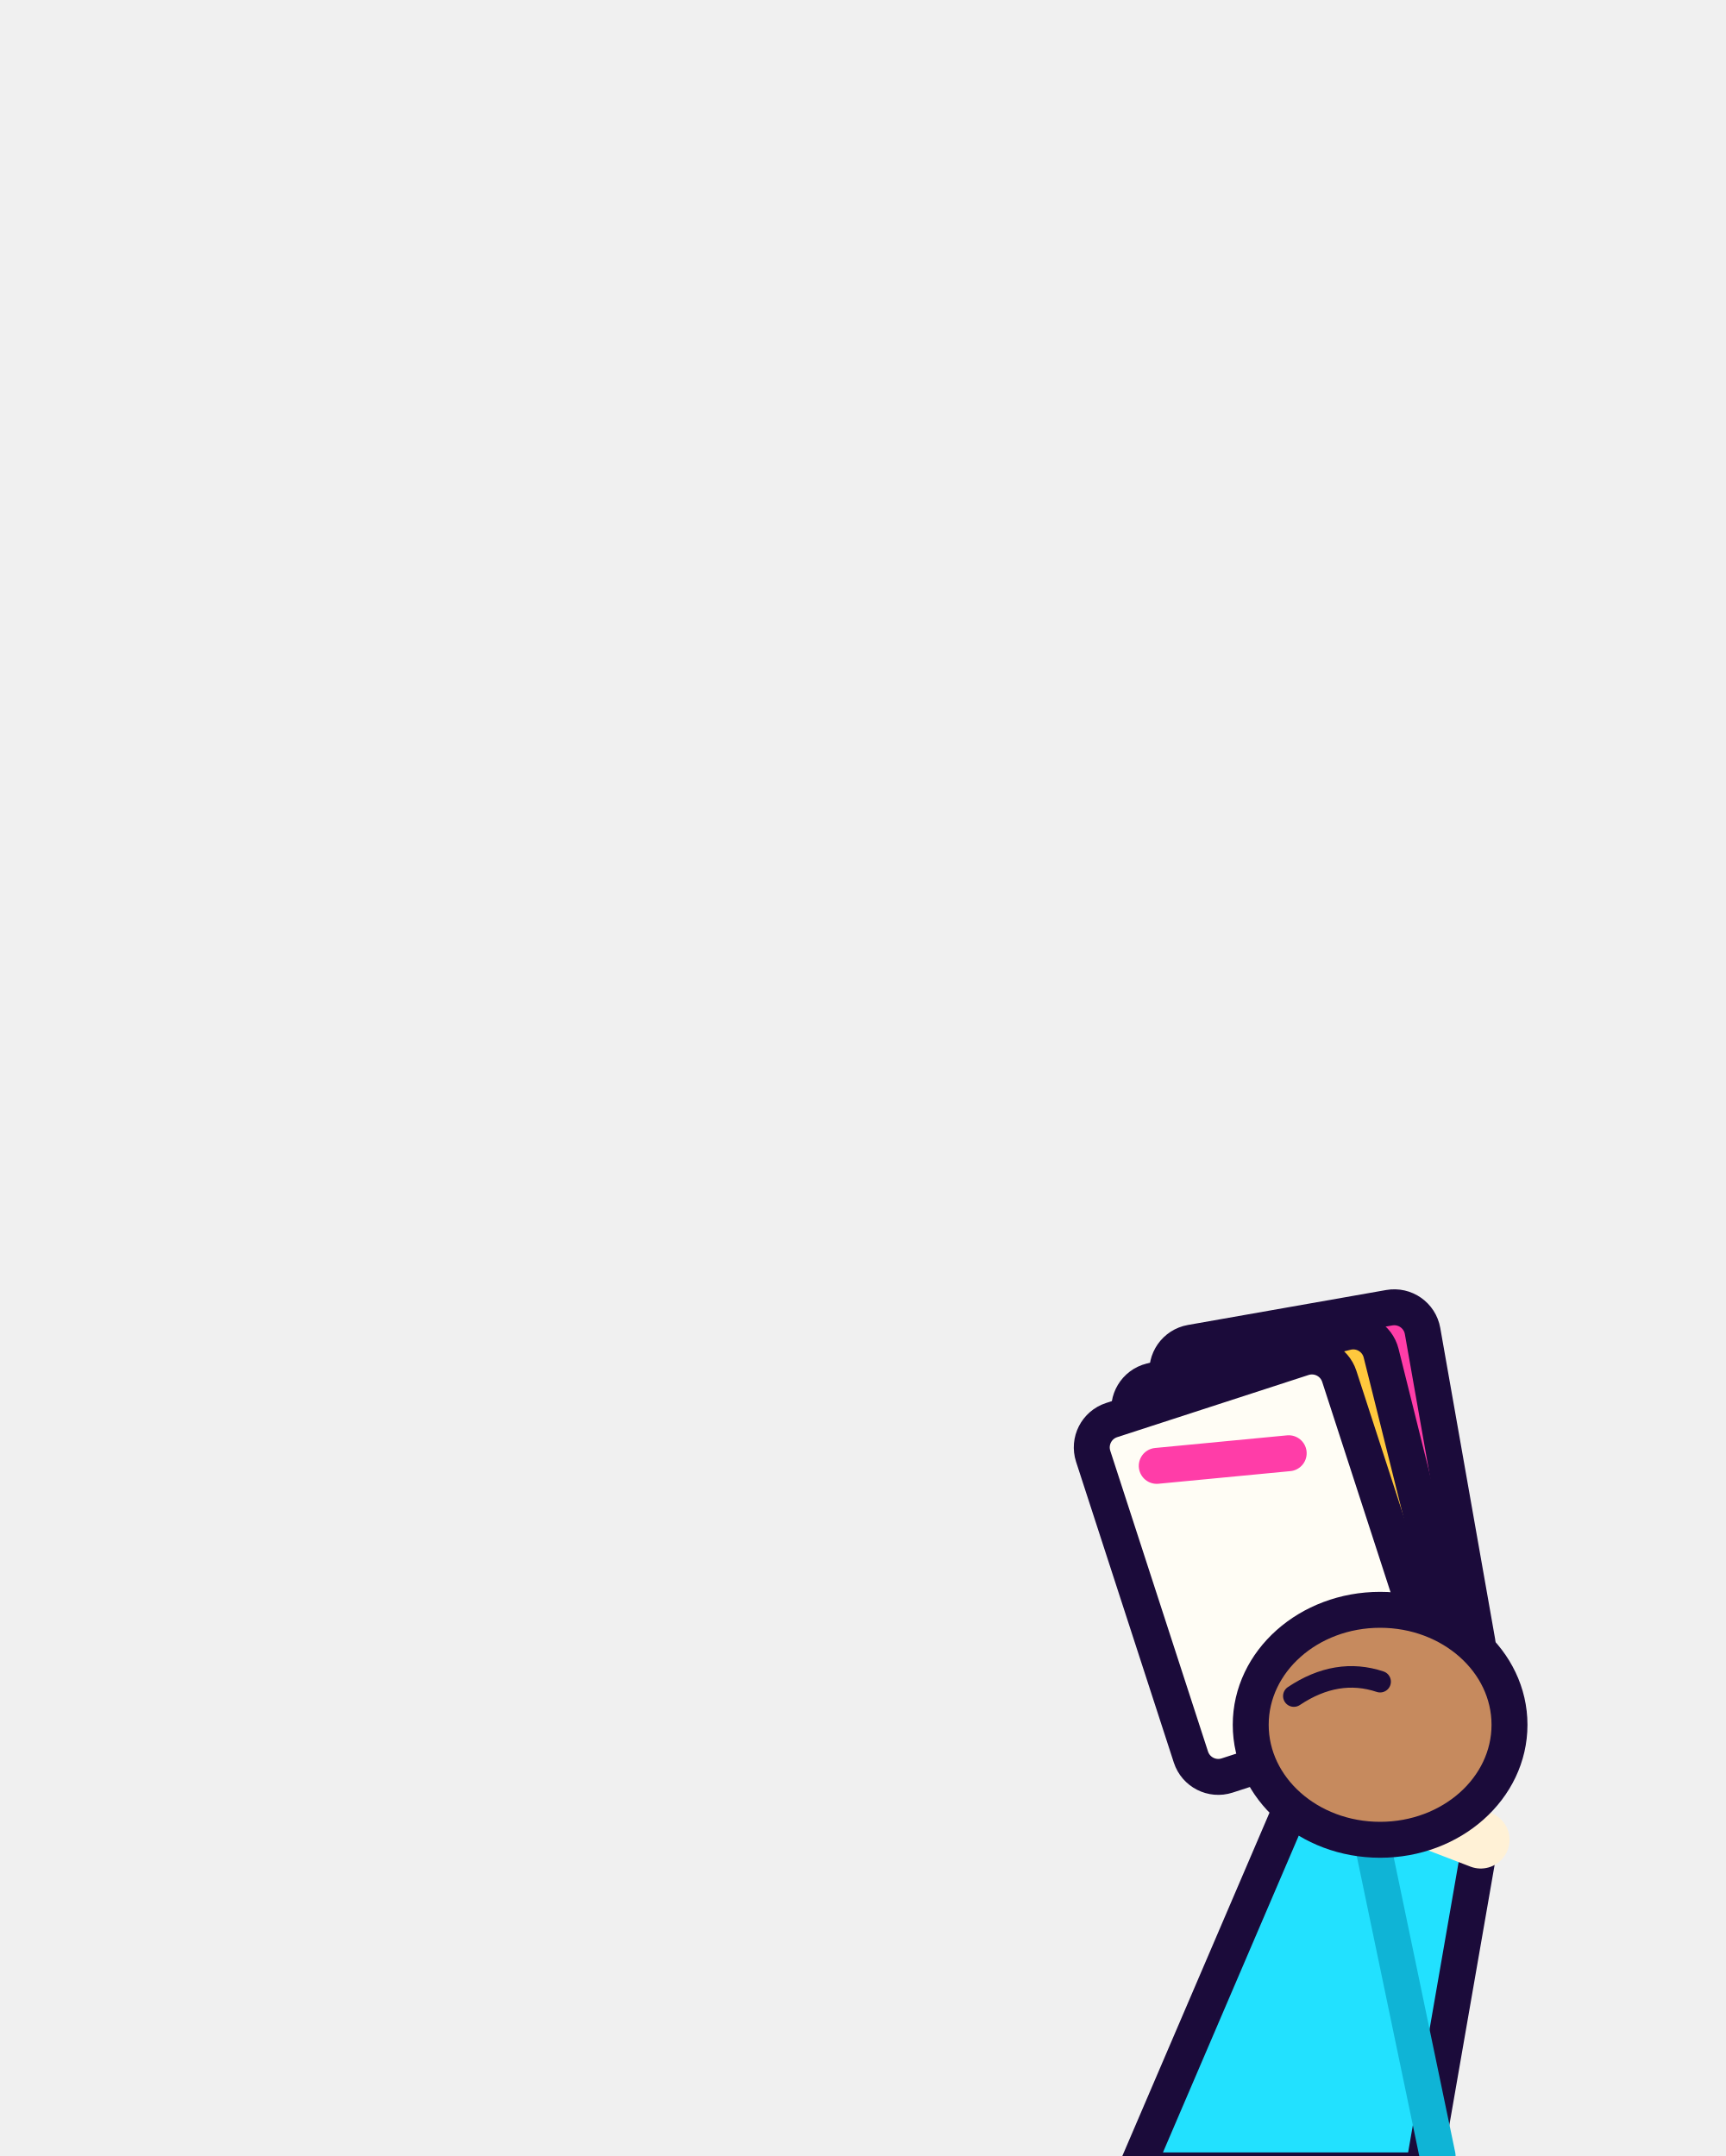
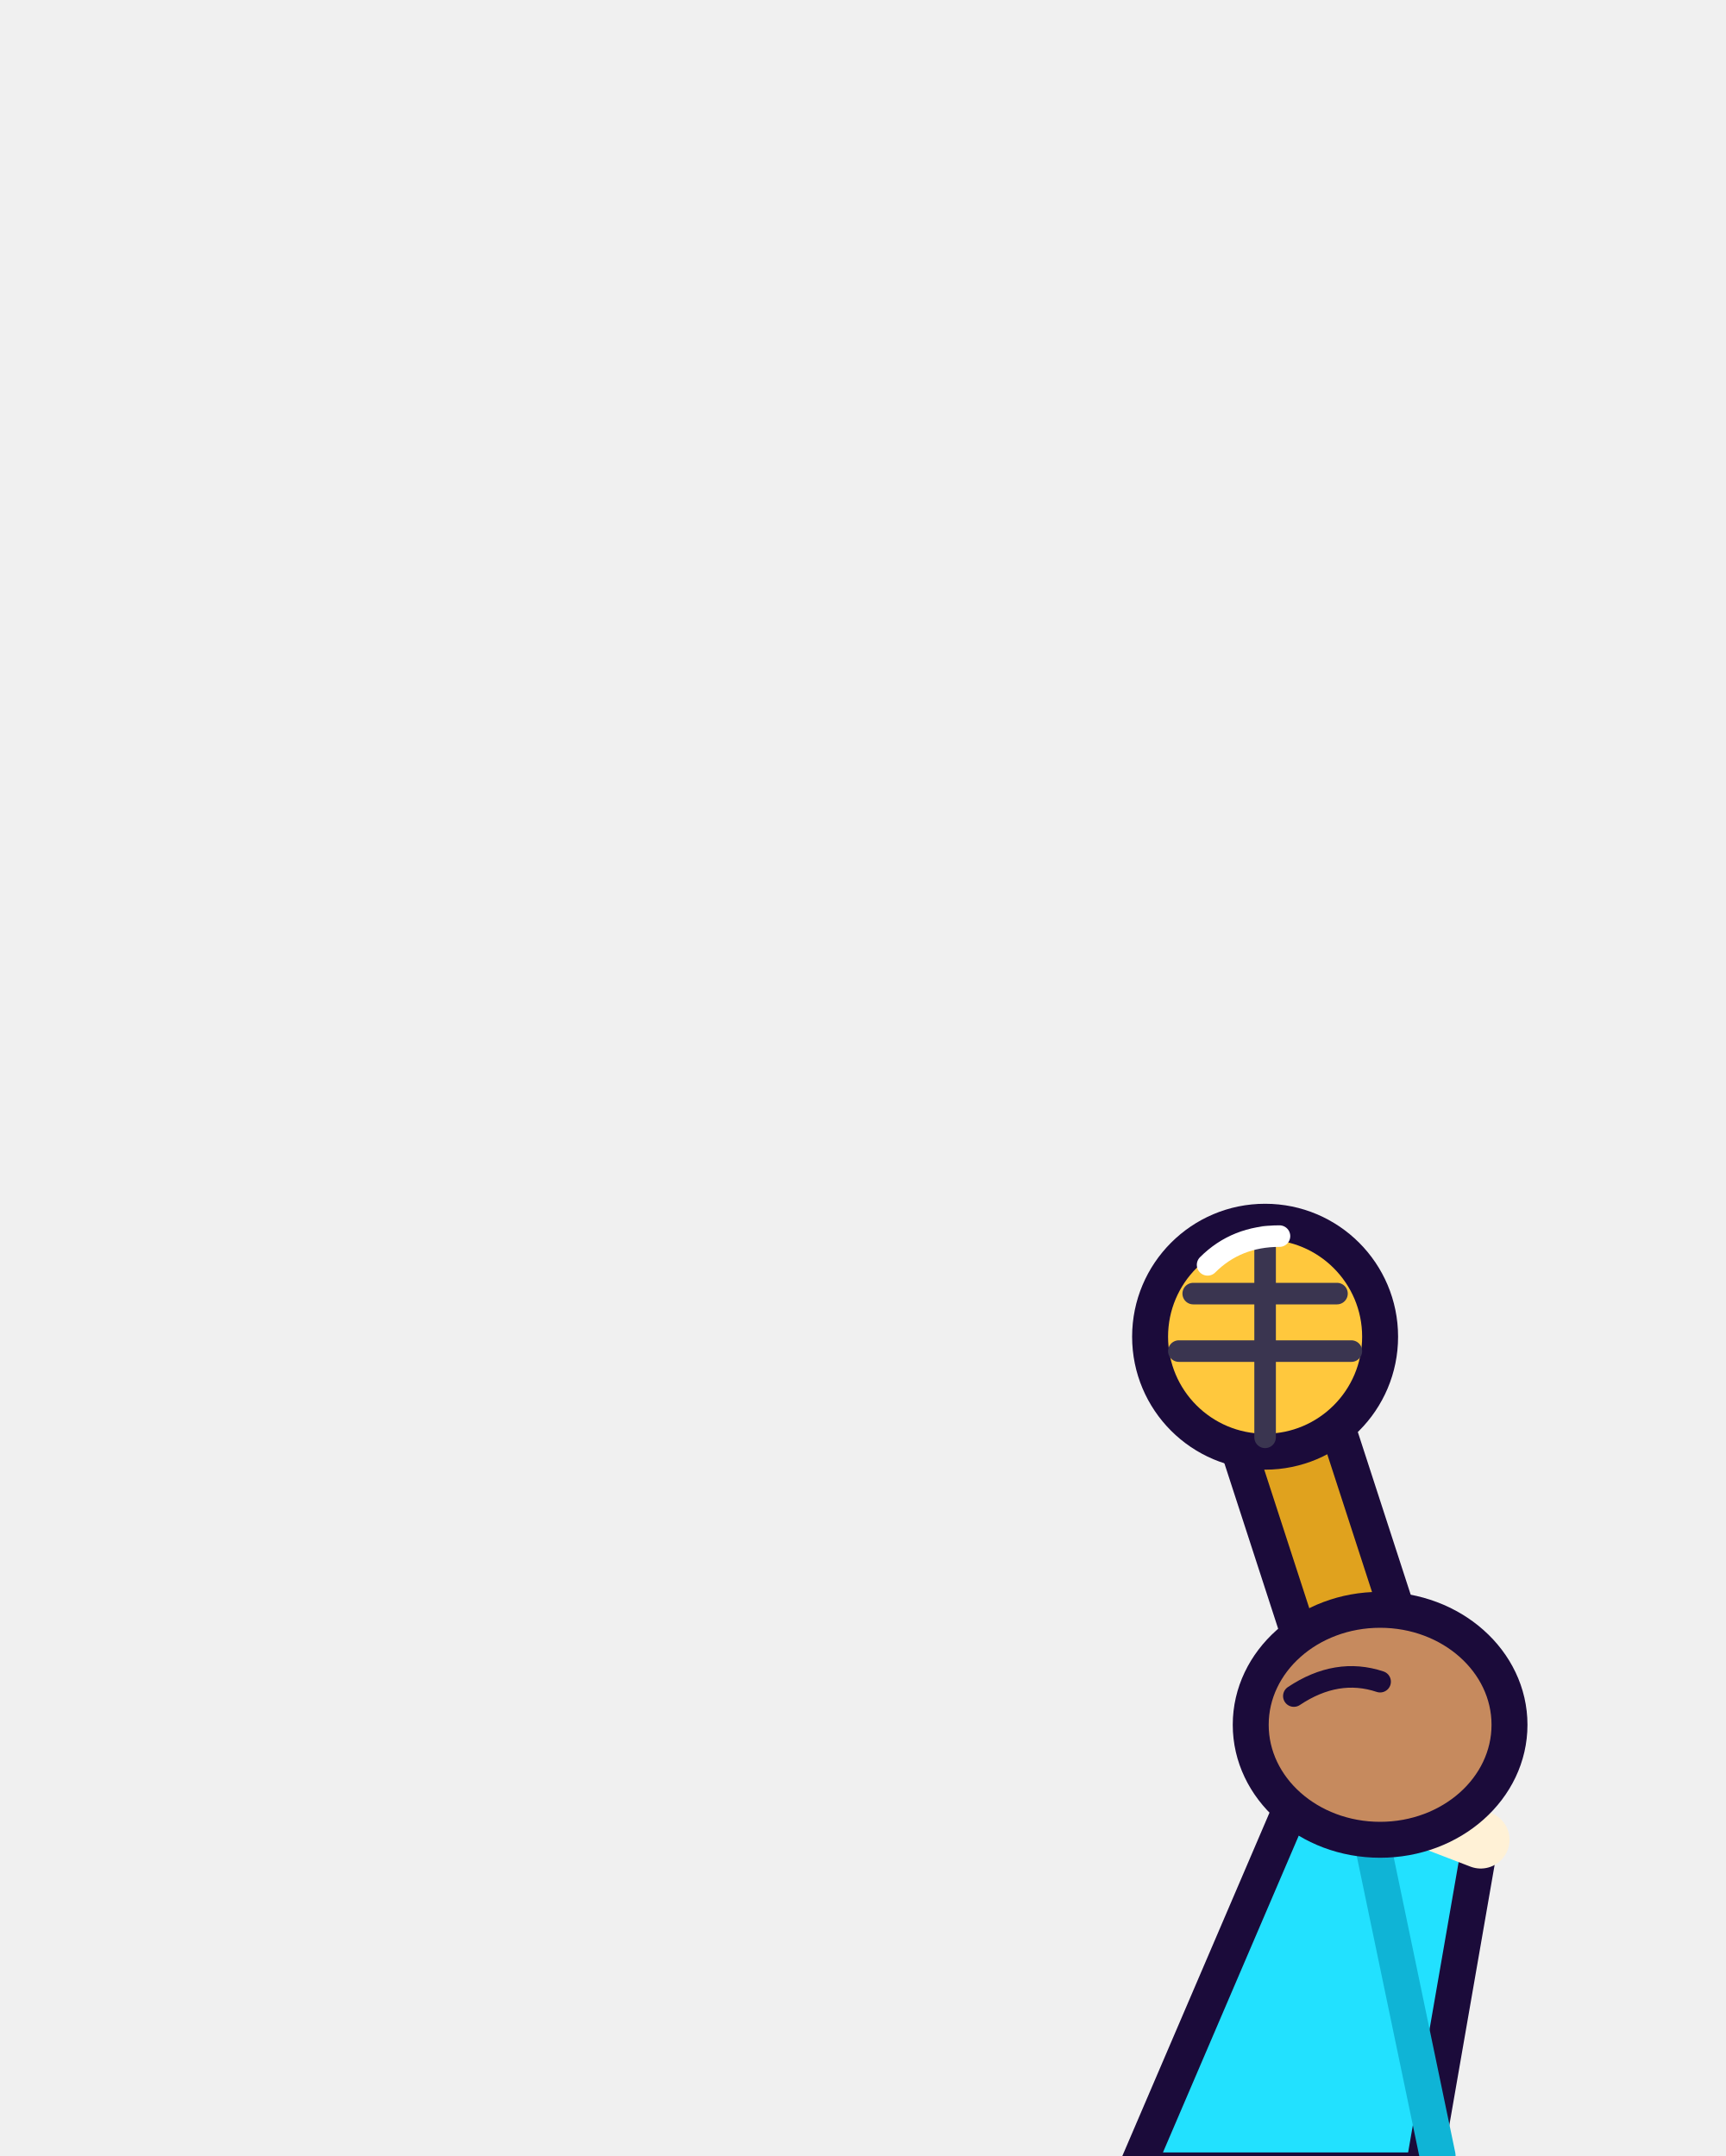
<svg xmlns="http://www.w3.org/2000/svg" viewBox="0 0 240 300" width="960" height="1200" overflow="visible">
  <g stroke="#1B0B3A" stroke-width="5" stroke-linejoin="round" stroke-linecap="round">
    <path d="M158 302 L182 246 L206 256 L198 302 Z" fill="#22E1FF" />
    <path d="M190 252 L200 300" fill="none" stroke="#0FB4D6" stroke-width="5" />
    <path d="M180 246 L206 256" fill="none" stroke="#FFF1D6" stroke-width="8" />
-     <rect x="166" y="184" width="36" height="52" rx="4" fill="#FF3DA8" transform="rotate(-10 184 210)" />
-     <rect x="162" y="188" width="36" height="52" rx="4" fill="#FFC83D" transform="rotate(-14 180 214)" />
-     <rect x="158" y="192" width="36" height="52" rx="4" fill="#FFFDF5" transform="rotate(-18 176 218)" />
-     <path d="M168 204 L186 208" fill="none" stroke="#FF3DA8" stroke-width="5" transform="rotate(-18 176 218) translate(-2 -4)" />
+     <rect x="178" y="188" width="14" height="60" rx="5" fill="#E0A21E" transform="rotate(-18 185 218)" />
+     <circle cx="176" cy="186" r="16" fill="#FFC83D" />
+     <path d="M166 180 L186 180 M164 188 L188 188 M176 172 L176 200" fill="none" stroke="#3A3550" stroke-width="3" />
+     <path d="M168 176 Q172 172 178 172" fill="none" stroke="#FFFFFF" stroke-width="3" />
    <ellipse cx="192" cy="240" rx="18" ry="16" fill="#C68A5E" />
    <path d="M180 236 Q186 232 192 234" fill="none" stroke-width="3" />
  </g>
</svg>
